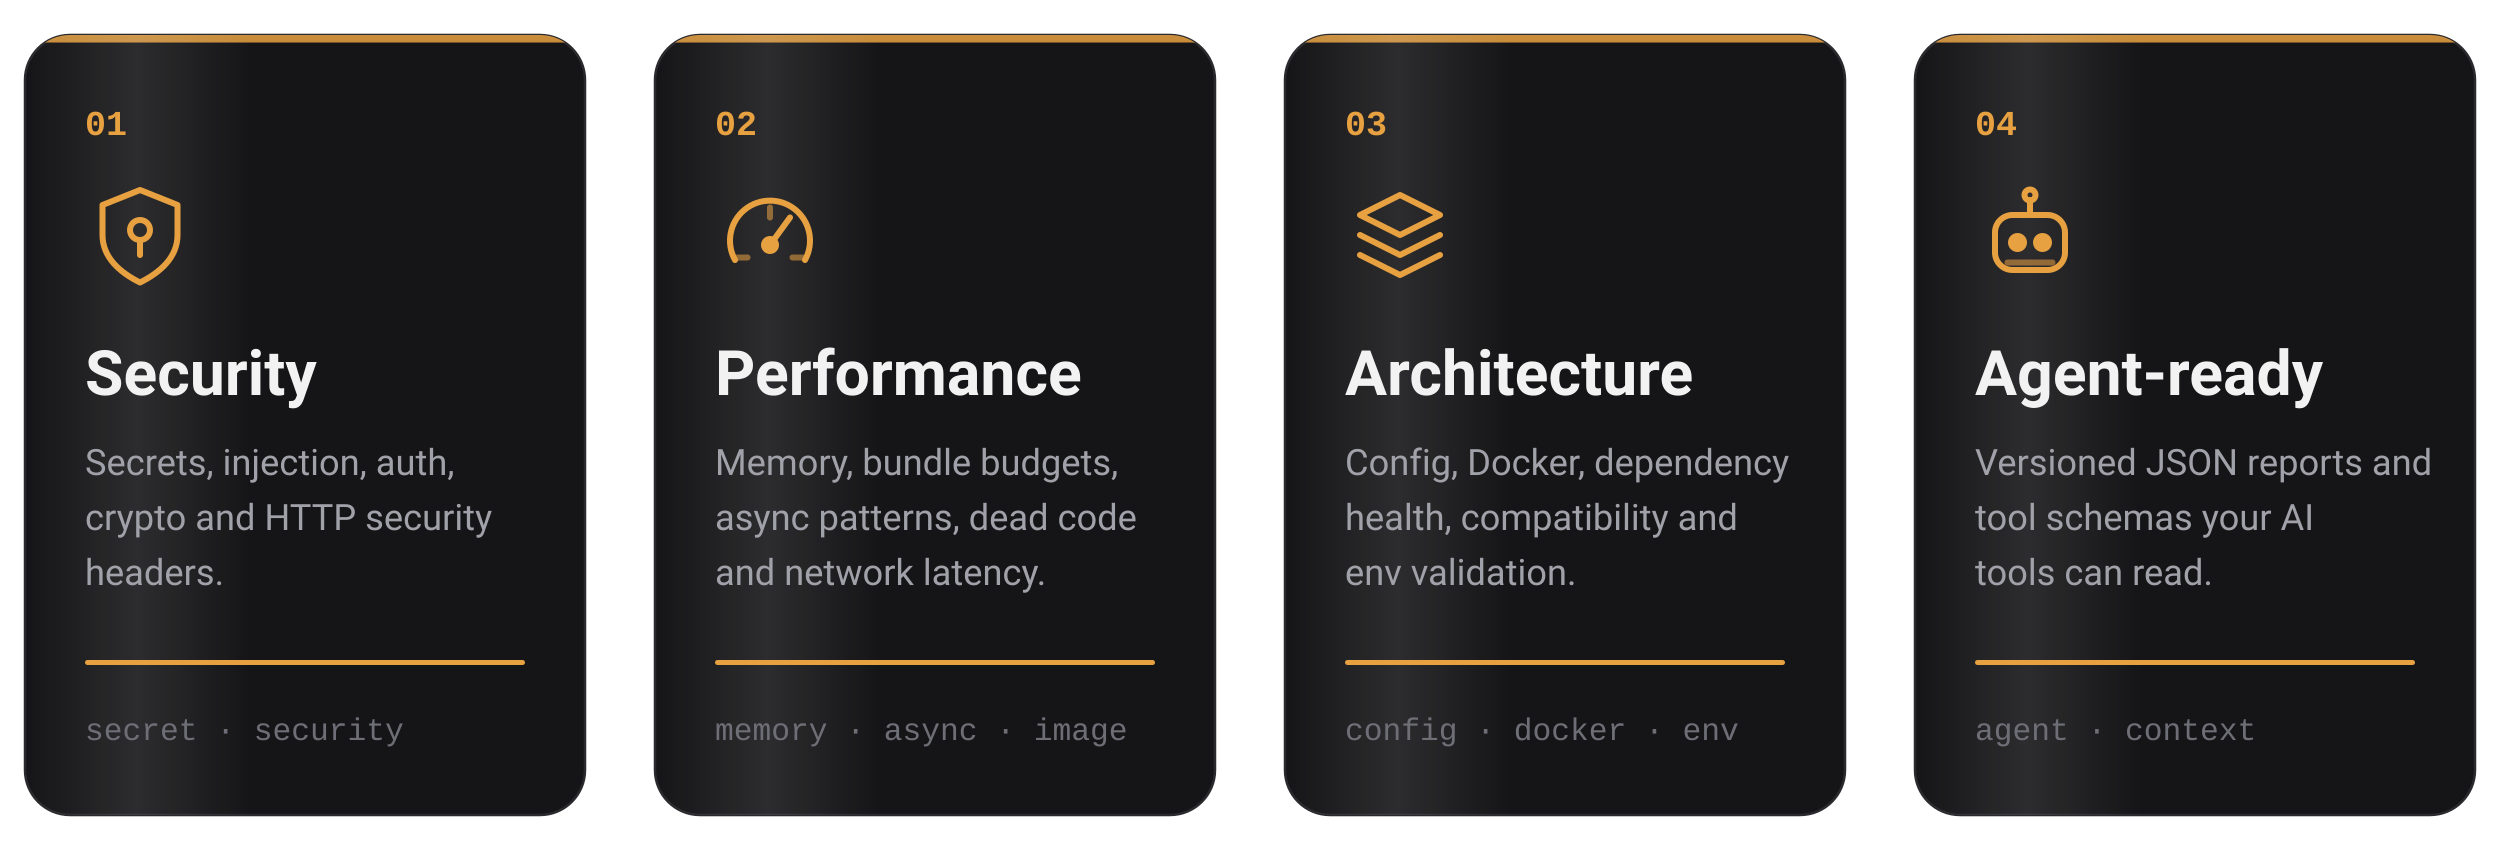
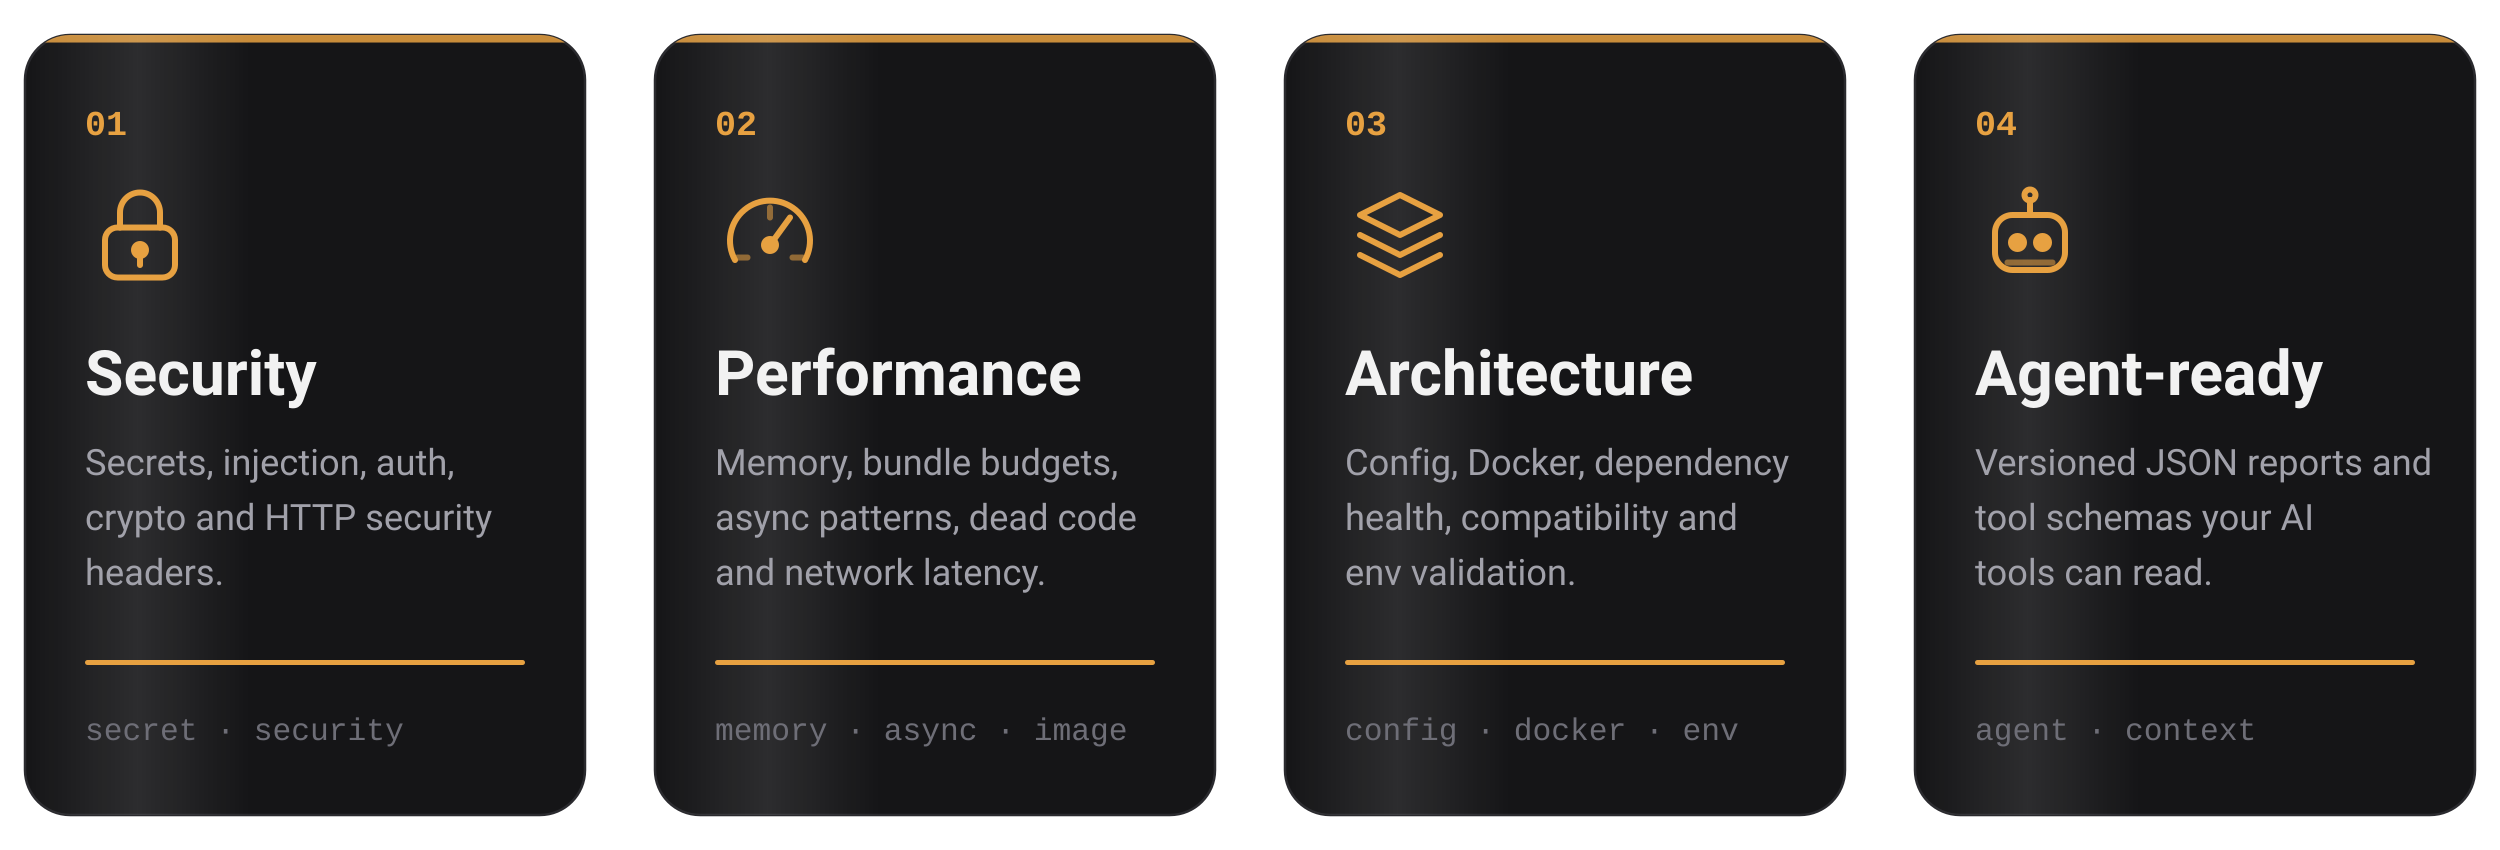
<svg xmlns="http://www.w3.org/2000/svg" width="1000" height="340" viewBox="0 0 1000 340" role="img" aria-labelledby="t d">
  <style>
text{font-family:-apple-system,BlinkMacSystemFont,'Segoe UI',Roboto,'Helvetica Neue',Arial,sans-serif}
.m{font-family:ui-monospace,SFMono-Regular,Menlo,Consolas,'Liberation Mono',monospace}
@keyframes sheen{0%{transform:translateX(-300px) skewX(-18deg)}30%,100%{transform:translateX(420px) skewX(-18deg)}}
@keyframes ico{0%,100%{opacity:.85}50%{opacity:1}}@keyframes rise{from{opacity:0;transform:translateY(16px)}to{opacity:1;transform:translateY(0)}}
@keyframes bar{0%,100%{transform:scaleX(.35)}50%{transform:scaleX(1)}}.c0{animation:rise .8s 0.1s both}.s0{animation:sheen 8s 1.5s ease-in-out infinite}.i0{animation:ico 3.4s 0s ease-in-out infinite}.b0{transform-box:fill-box;transform-origin:left;animation:bar 5s 0s ease-in-out infinite}.c1{animation:rise .8s 0.25s both}.s1{animation:sheen 8s 2.8s ease-in-out infinite}.i1{animation:ico 3.4s 0.5s ease-in-out infinite}.b1{transform-box:fill-box;transform-origin:left;animation:bar 5s 0.6s ease-in-out infinite}.c2{animation:rise .8s 0.4s both}.s2{animation:sheen 8s 4.1s ease-in-out infinite}.i2{animation:ico 3.4s 1s ease-in-out infinite}.b2{transform-box:fill-box;transform-origin:left;animation:bar 5s 1.2s ease-in-out infinite}.c3{animation:rise .8s 0.55s both}.s3{animation:sheen 8s 5.4s ease-in-out infinite}.i3{animation:ico 3.4s 1.5s ease-in-out infinite}.b3{transform-box:fill-box;transform-origin:left;animation:bar 5s 1.8s ease-in-out infinite}
@media (prefers-reduced-motion: reduce){*{animation:none!important}}
</style>
  <defs>
    <linearGradient id="sh" x1="0" x2="1">
      <stop offset="0" stop-color="#fff" stop-opacity="0" />
      <stop offset=".5" stop-color="#fff" stop-opacity=".1" />
      <stop offset="1" stop-color="#fff" stop-opacity="0" />
    </linearGradient>
    <clipPath id="cc0">
      <rect x="10" y="14" width="224" height="312" rx="18" />
    </clipPath>
    <clipPath id="cc1">
      <rect x="262" y="14" width="224" height="312" rx="18" />
    </clipPath>
    <clipPath id="cc2">
      <rect x="514" y="14" width="224" height="312" rx="18" />
    </clipPath>
    <clipPath id="cc3">
      <rect x="766" y="14" width="224" height="312" rx="18" />
    </clipPath>
  </defs>
  <rect width="1000" height="340" fill="none" />
  <g class="c0">
    <rect x="10" y="14" width="224" height="312" rx="18" fill="#151517" stroke="#2a2a2e" />
    <g clip-path="url(#cc0)">
      <rect x="10" y="14" width="224" height="3" fill="#E7A141" fill-opacity=".85" />
      <rect class="s0" x="10" y="14" width="90" height="312" fill="url(#sh)" />
    </g>
    <text class="m" x="34" y="54" font-size="14" fill="#E7A141" font-weight="700">01</text>
    <g class="i0" transform="translate(34 72)" fill="none" stroke="#E7A141" stroke-width="2.4" stroke-linecap="round" stroke-linejoin="round" color="#E7A141">
-       <path d="M22 4 L37 10 V22 C37 31 30 37 22 41 C14 37 7 31 7 22 V10 Z" />
-       <circle cx="22" cy="20" r="4" />
-       <path d="M22 24 V30" />
+       <rect x="8" y="19" width="28" height="20" rx="5" />
+       <path d="M14 19 V13 a8 8 0 0 1 16 0 V19" />
+       <circle cx="22" cy="28" r="2.4" fill="currentColor" />
+       <path d="M22 30 V34" />
    </g>
    <text x="34" y="158" font-size="25" font-weight="700" fill="#f2f2f2">Security</text>
    <text x="34" y="190" font-size="14.5" fill="#a1a1aa">Secrets, injection, auth,</text>
    <text x="34" y="212" font-size="14.5" fill="#a1a1aa">crypto and HTTP security</text>
    <text x="34" y="234" font-size="14.5" fill="#a1a1aa">headers.</text>
    <rect x="34" y="264" width="176" height="2" rx="1" fill="#2a2a2e" />
    <rect class="b0" x="34" y="264" width="176" height="2" rx="1" fill="#E7A141" />
    <text class="m" x="34" y="296" font-size="12.5" fill="#6e6e77">secret · security</text>
  </g>
  <g class="c1">
    <rect x="262" y="14" width="224" height="312" rx="18" fill="#151517" stroke="#2a2a2e" />
    <g clip-path="url(#cc1)">
      <rect x="262" y="14" width="224" height="3" fill="#E7A141" fill-opacity=".85" />
      <rect class="s1" x="262" y="14" width="90" height="312" fill="url(#sh)" />
    </g>
    <text class="m" x="286" y="54" font-size="14" fill="#E7A141" font-weight="700">02</text>
    <g class="i1" transform="translate(286 72)" fill="none" stroke="#E7A141" stroke-width="2.4" stroke-linecap="round" stroke-linejoin="round" color="#E7A141">
      <path d="M8 32 A16 16 0 1 1 36 32" />
      <path d="M22 26 L30 15" />
      <circle cx="22" cy="26" r="2.4" fill="currentColor" />
      <path d="M13 31H9M35 31H31M22 11V15" opacity=".55" />
    </g>
    <text x="286" y="158" font-size="25" font-weight="700" fill="#f2f2f2">Performance</text>
    <text x="286" y="190" font-size="14.5" fill="#a1a1aa">Memory, bundle budgets,</text>
    <text x="286" y="212" font-size="14.5" fill="#a1a1aa">async patterns, dead code</text>
    <text x="286" y="234" font-size="14.5" fill="#a1a1aa">and network latency.</text>
    <rect x="286" y="264" width="176" height="2" rx="1" fill="#2a2a2e" />
    <rect class="b1" x="286" y="264" width="176" height="2" rx="1" fill="#E7A141" />
    <text class="m" x="286" y="296" font-size="12.5" fill="#6e6e77">memory · async · image</text>
  </g>
  <g class="c2">
    <rect x="514" y="14" width="224" height="312" rx="18" fill="#151517" stroke="#2a2a2e" />
    <g clip-path="url(#cc2)">
      <rect x="514" y="14" width="224" height="3" fill="#E7A141" fill-opacity=".85" />
      <rect class="s2" x="514" y="14" width="90" height="312" fill="url(#sh)" />
    </g>
    <text class="m" x="538" y="54" font-size="14" fill="#E7A141" font-weight="700">03</text>
    <g class="i2" transform="translate(538 72)" fill="none" stroke="#E7A141" stroke-width="2.4" stroke-linecap="round" stroke-linejoin="round" color="#E7A141">
      <path d="M22 6 L38 14 L22 22 L6 14 Z" />
      <path d="M6 22 L22 30 L38 22" />
      <path d="M6 30 L22 38 L38 30" />
    </g>
    <text x="538" y="158" font-size="25" font-weight="700" fill="#f2f2f2">Architecture</text>
    <text x="538" y="190" font-size="14.5" fill="#a1a1aa">Config, Docker, dependency</text>
    <text x="538" y="212" font-size="14.5" fill="#a1a1aa">health, compatibility and</text>
    <text x="538" y="234" font-size="14.5" fill="#a1a1aa">env validation.</text>
    <rect x="538" y="264" width="176" height="2" rx="1" fill="#2a2a2e" />
    <rect class="b2" x="538" y="264" width="176" height="2" rx="1" fill="#E7A141" />
    <text class="m" x="538" y="296" font-size="12.5" fill="#6e6e77">config · docker · env</text>
  </g>
  <g class="c3">
    <rect x="766" y="14" width="224" height="312" rx="18" fill="#151517" stroke="#2a2a2e" />
    <g clip-path="url(#cc3)">
      <rect x="766" y="14" width="224" height="3" fill="#E7A141" fill-opacity=".85" />
      <rect class="s3" x="766" y="14" width="90" height="312" fill="url(#sh)" />
    </g>
    <text class="m" x="790" y="54" font-size="14" fill="#E7A141" font-weight="700">04</text>
    <g class="i3" transform="translate(790 72)" fill="none" stroke="#E7A141" stroke-width="2.4" stroke-linecap="round" stroke-linejoin="round" color="#E7A141">
      <rect x="8" y="14" width="28" height="22" rx="7" />
      <circle cx="17" cy="25" r="2.6" fill="currentColor" />
      <circle cx="27" cy="25" r="2.6" fill="currentColor" />
      <path d="M22 14 V8" />
      <circle cx="22" cy="6" r="2.2" />
      <path d="M13 33h18" opacity=".55" />
    </g>
    <text x="790" y="158" font-size="25" font-weight="700" fill="#f2f2f2">Agent-ready</text>
    <text x="790" y="190" font-size="14.5" fill="#a1a1aa">Versioned JSON reports and</text>
    <text x="790" y="212" font-size="14.5" fill="#a1a1aa">tool schemas your AI</text>
    <text x="790" y="234" font-size="14.5" fill="#a1a1aa">tools can read.</text>
    <rect x="790" y="264" width="176" height="2" rx="1" fill="#2a2a2e" />
    <rect class="b3" x="790" y="264" width="176" height="2" rx="1" fill="#E7A141" />
    <text class="m" x="790" y="296" font-size="12.5" fill="#6e6e77">agent · context</text>
  </g>
</svg>
